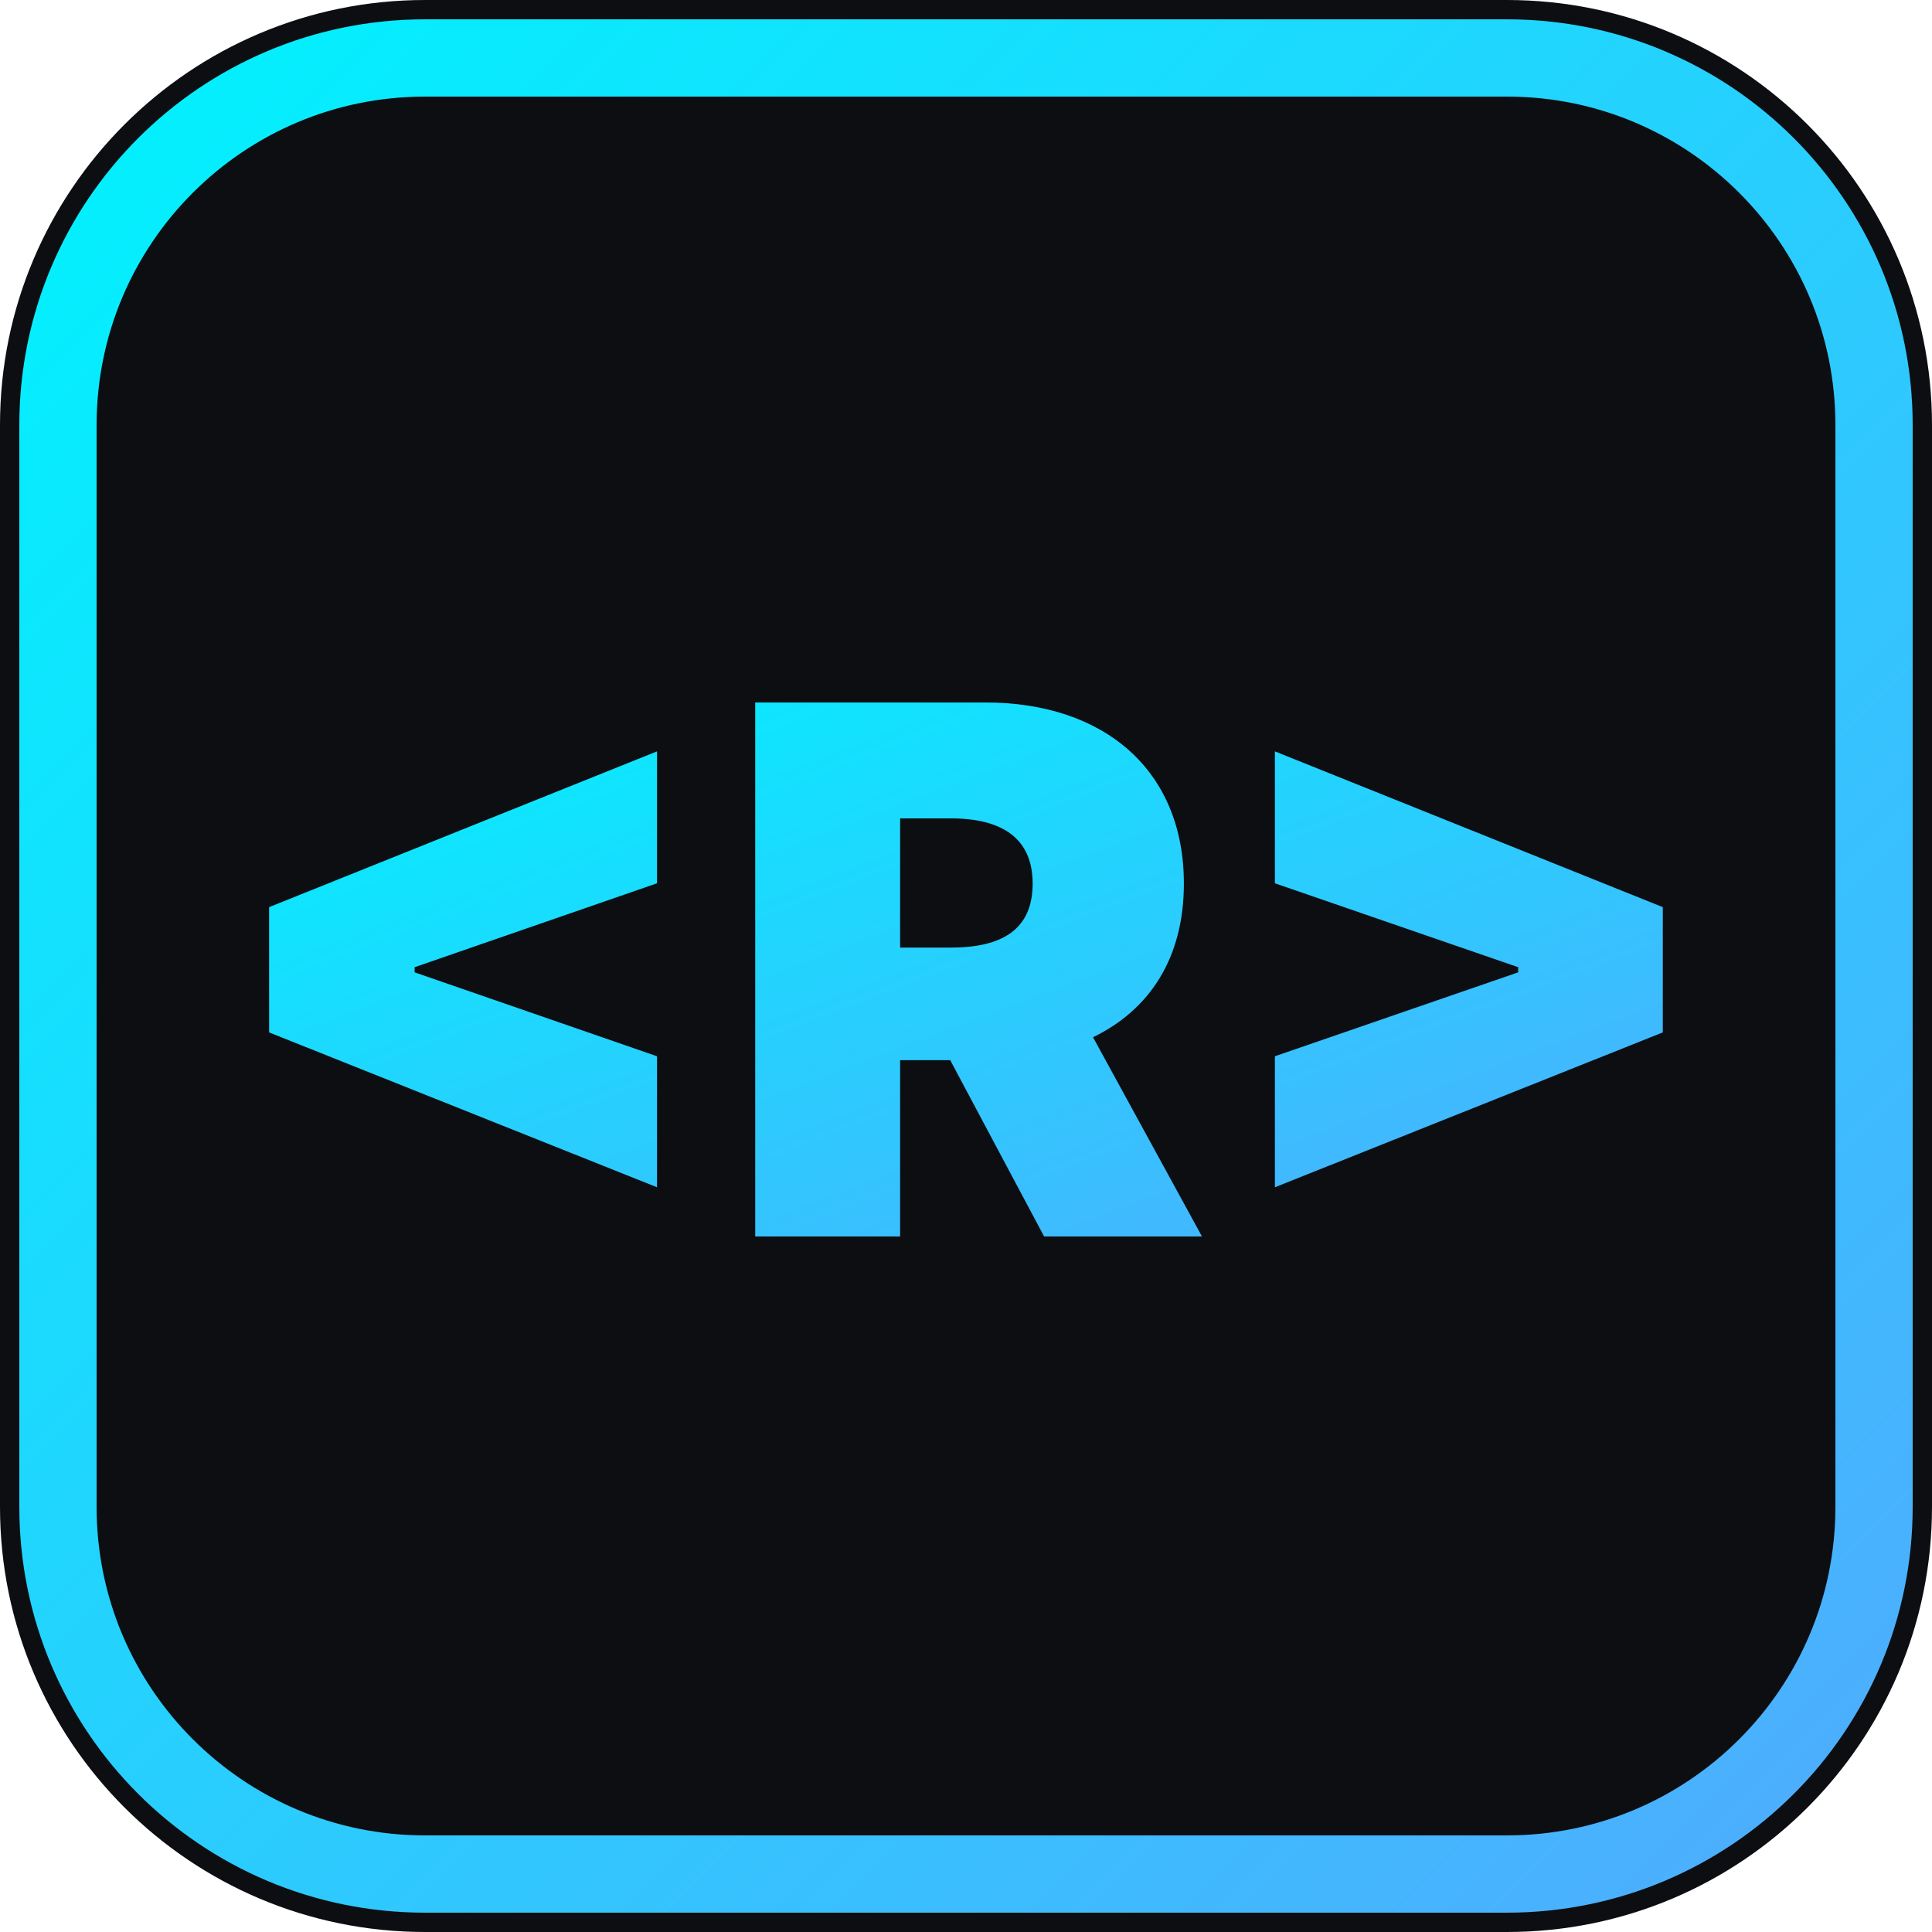
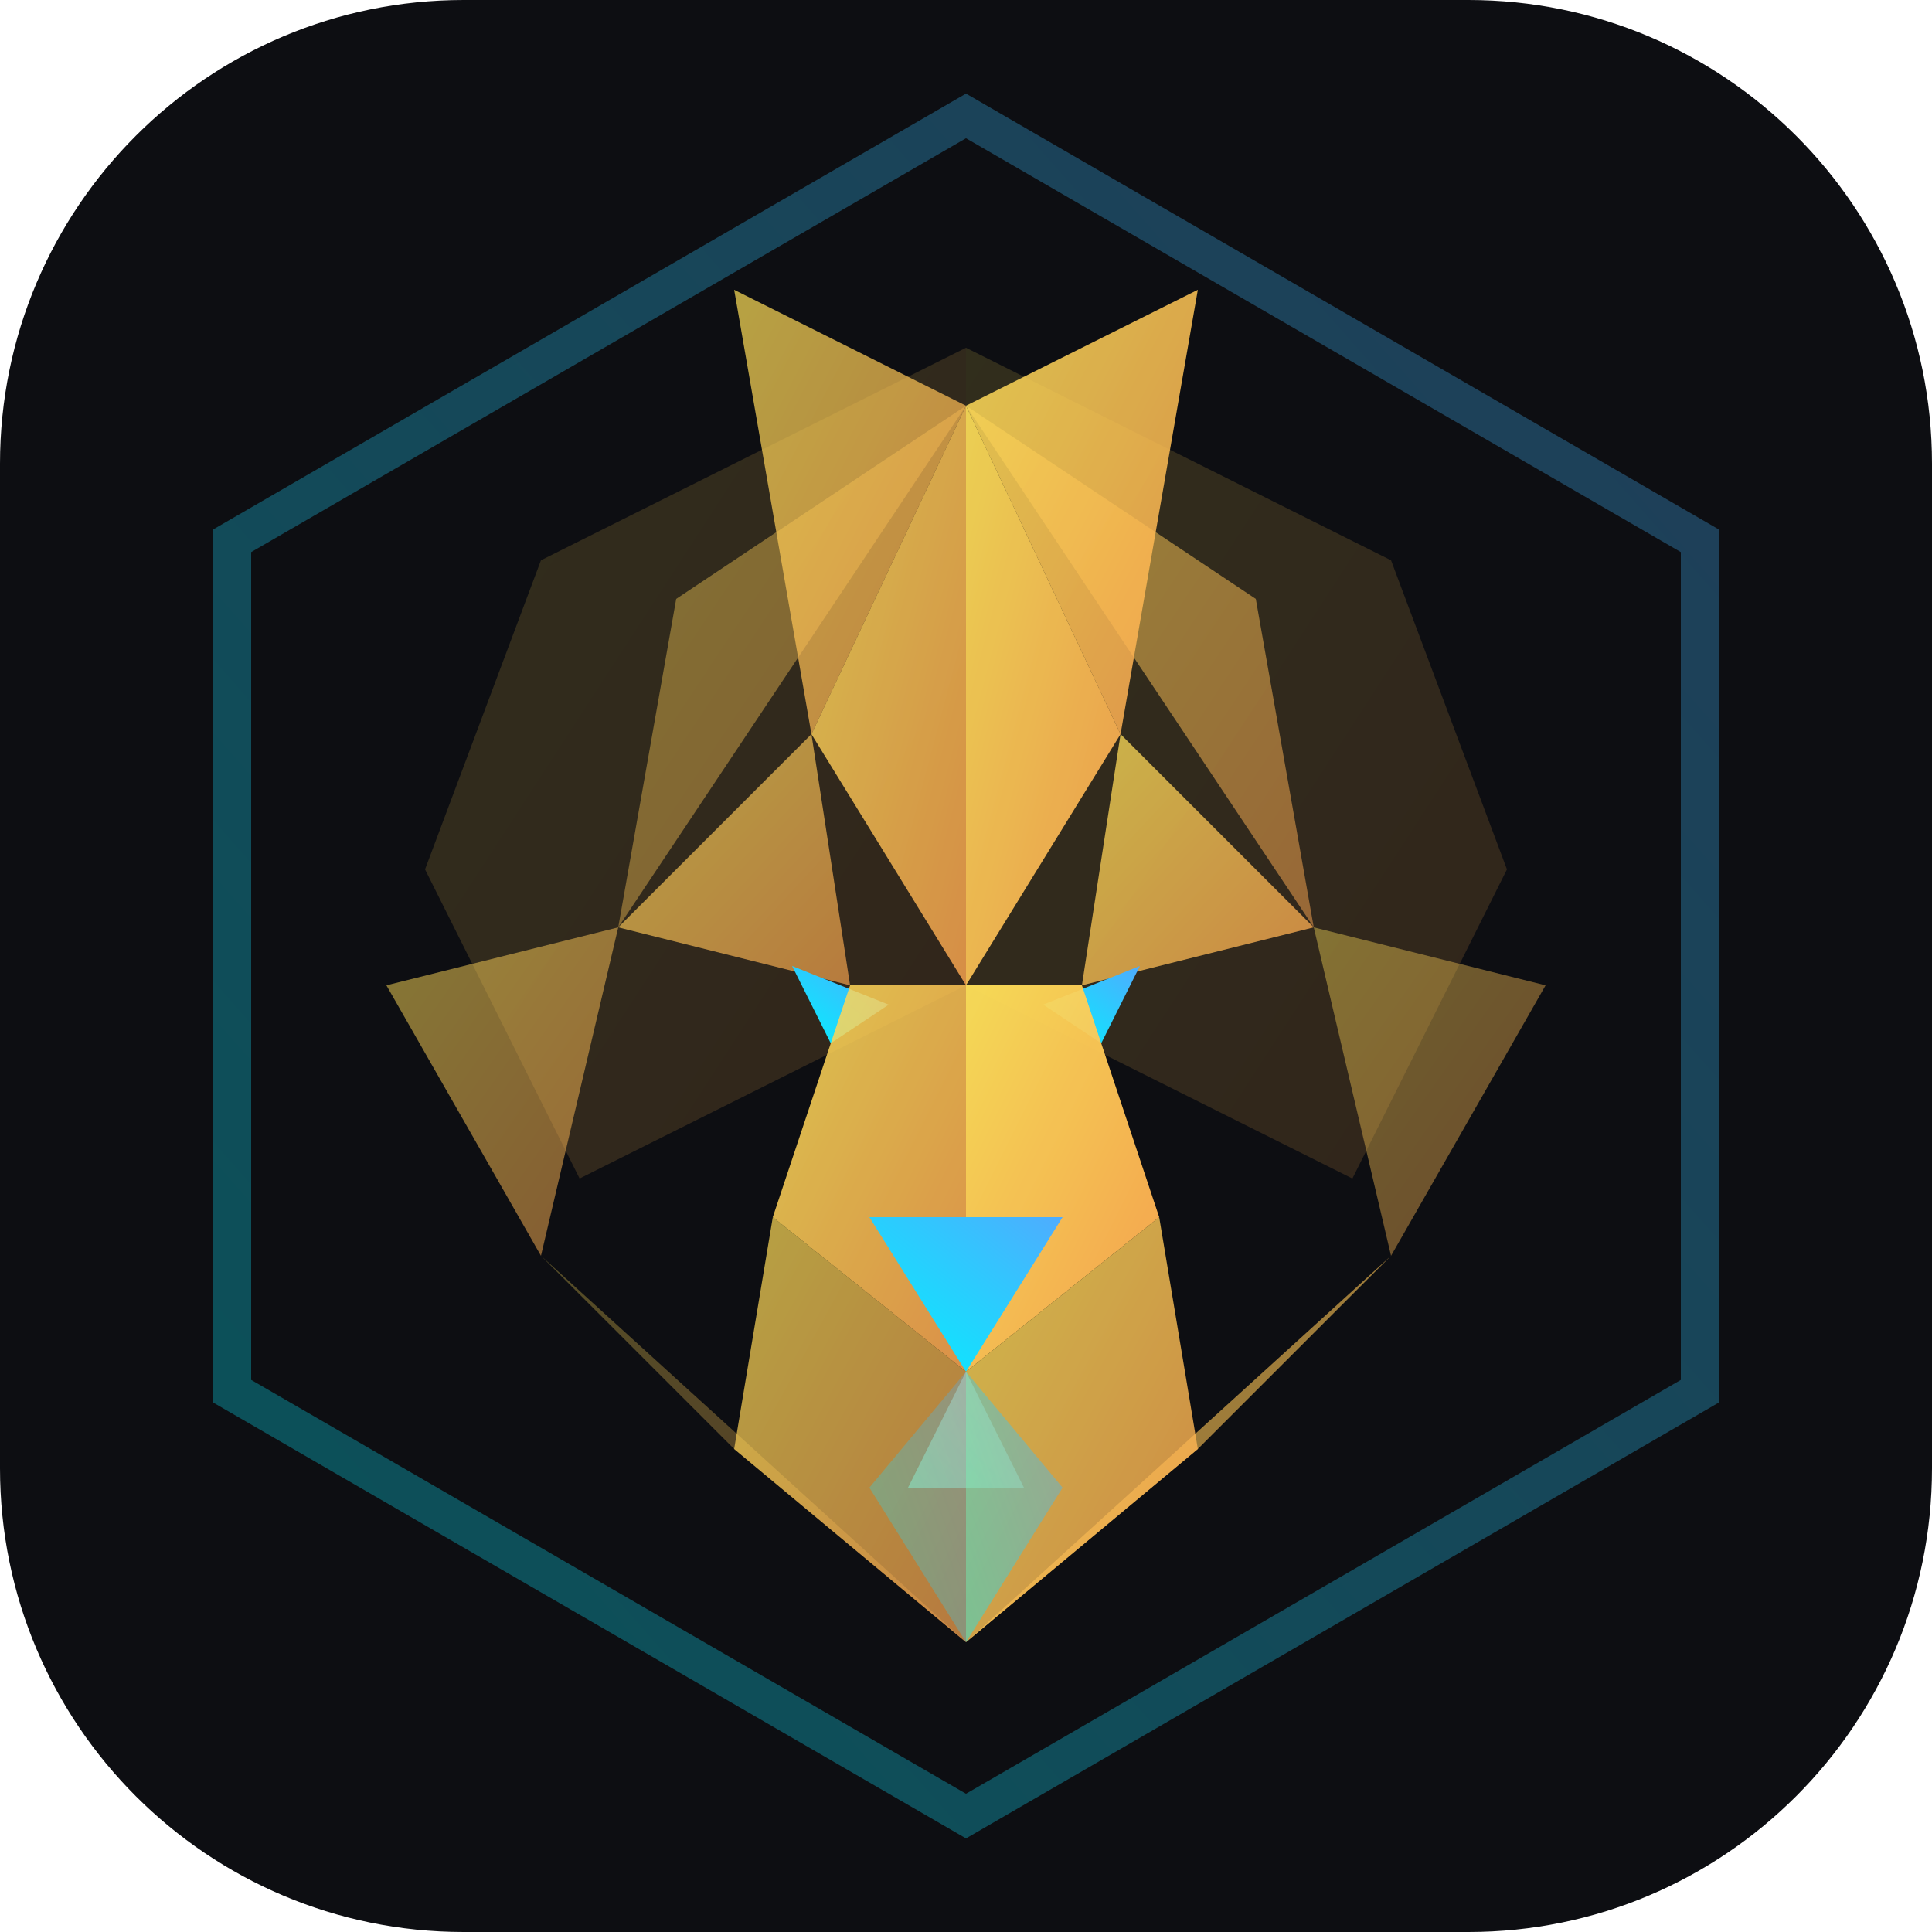
<svg xmlns="http://www.w3.org/2000/svg" viewBox="0 0 100 100" width="100" height="100">
  <defs>
-     <linearGradient id="grad" x1="0%" y1="0%" x2="100%" y2="100%">
-       <stop offset="0%" style="stop-color:#00F2FE;stop-opacity:1" stop-color="#00f2fe" />
-       <stop offset="100%" style="stop-color:#4FACFE;stop-opacity:1" stop-color="#4facfe" />
+     <linearGradient id="lion-grad" x1="0%" y1="0%" x2="100%" y2="100%">
+       <stop offset="0%" stop-color="#FFE259" />
+       <stop offset="100%" stop-color="#FFA751" />
+     </linearGradient>
+     <linearGradient id="glow-grad" x1="0%" y1="100%" x2="100%" y2="0%">
+       <stop offset="0%" stop-color="#00F2FE" />
+       <stop offset="100%" stop-color="#4FACFE" />
    </linearGradient>
  </defs>
-   <rect width="100" height="100" rx="22" fill="#0d0e12" />
-   <rect x="3" y="3" width="94" height="94" rx="19" fill="none" stroke="url(#grad)" stroke-width="4" />
-   <text x="50%" y="64%" font-family="system-ui, -apple-system, sans-serif" font-weight="900" font-size="38" fill="url(#grad)" text-anchor="middle">&lt;R&gt;</text>
+   <rect width="100" height="100" rx="24" fill="#0d0e12" />
+   <polygon points="50,6 88,28 88,72 50,94 12,72 12,28" fill="none" stroke="url(#glow-grad)" stroke-width="2" stroke-opacity="0.3" />
+   <g id="lion-head" transform="translate(0, 3)">
+     <polygon points="50,15 28,26 22,42 30,58 50,48" fill="url(#lion-grad)" opacity="0.15" />
+     <polygon points="50,15 72,26 78,42 70,58 50,48" fill="url(#lion-grad)" opacity="0.15" />
+     <polygon points="50,18 35,28 32,45" fill="url(#lion-grad)" opacity="0.4" />
+     <polygon points="32,45 20,48 28,62" fill="url(#lion-grad)" opacity="0.5" />
+     <polygon points="28,62 38,72 50,82" fill="url(#lion-grad)" opacity="0.3" />
+     <polygon points="50,18 65,28 68,45" fill="url(#lion-grad)" opacity="0.5" />
+     <polygon points="68,45 80,48 72,62" fill="url(#lion-grad)" opacity="0.4" />
+     <polygon points="72,62 62,72 50,82" fill="url(#lion-grad)" opacity="0.6" />
+     <polygon points="50,18 42,35 50,48" fill="url(#lion-grad)" opacity="0.8" />
+     <polygon points="50,18 58,35 50,48" fill="url(#lion-grad)" opacity="0.9" />
+     <polygon points="42,35 32,45 44,48" fill="url(#lion-grad)" opacity="0.65" />
+     <polygon points="58,35 68,45 56,48" fill="url(#lion-grad)" opacity="0.75" />
+     <polygon points="50,18 38,12 42,35" fill="url(#lion-grad)" opacity="0.7" />
+     <polygon points="50,18 62,12 58,35" fill="url(#lion-grad)" opacity="0.85" />
+     <polygon points="41,47 46,49 43,51" fill="url(#glow-grad)" />
+     <polygon points="59,47 54,49 57,51" fill="url(#glow-grad)" />
+     <polygon points="50,48 44,48 40,60 50,68" fill="url(#lion-grad)" opacity="0.85" />
+     <polygon points="50,48 56,48 60,60 50,68" fill="url(#lion-grad)" opacity="0.95" />
+     <polygon points="50,68 45,60 55,60" fill="url(#glow-grad)" />
+     <polygon points="50,68 47,74 53,74" fill="url(#glow-grad)" opacity="0.9" />
+     <polygon points="50,68 40,60 38,72 50,82" fill="url(#lion-grad)" opacity="0.7" />
+     <polygon points="50,68 60,60 62,72 50,82" fill="url(#lion-grad)" opacity="0.8" />
+     <polygon points="50,82 45,74 50,68" fill="url(#glow-grad)" opacity="0.3" />
+     <polygon points="50,82 55,74 50,68" fill="url(#glow-grad)" opacity="0.4" />
+   </g>
</svg>
